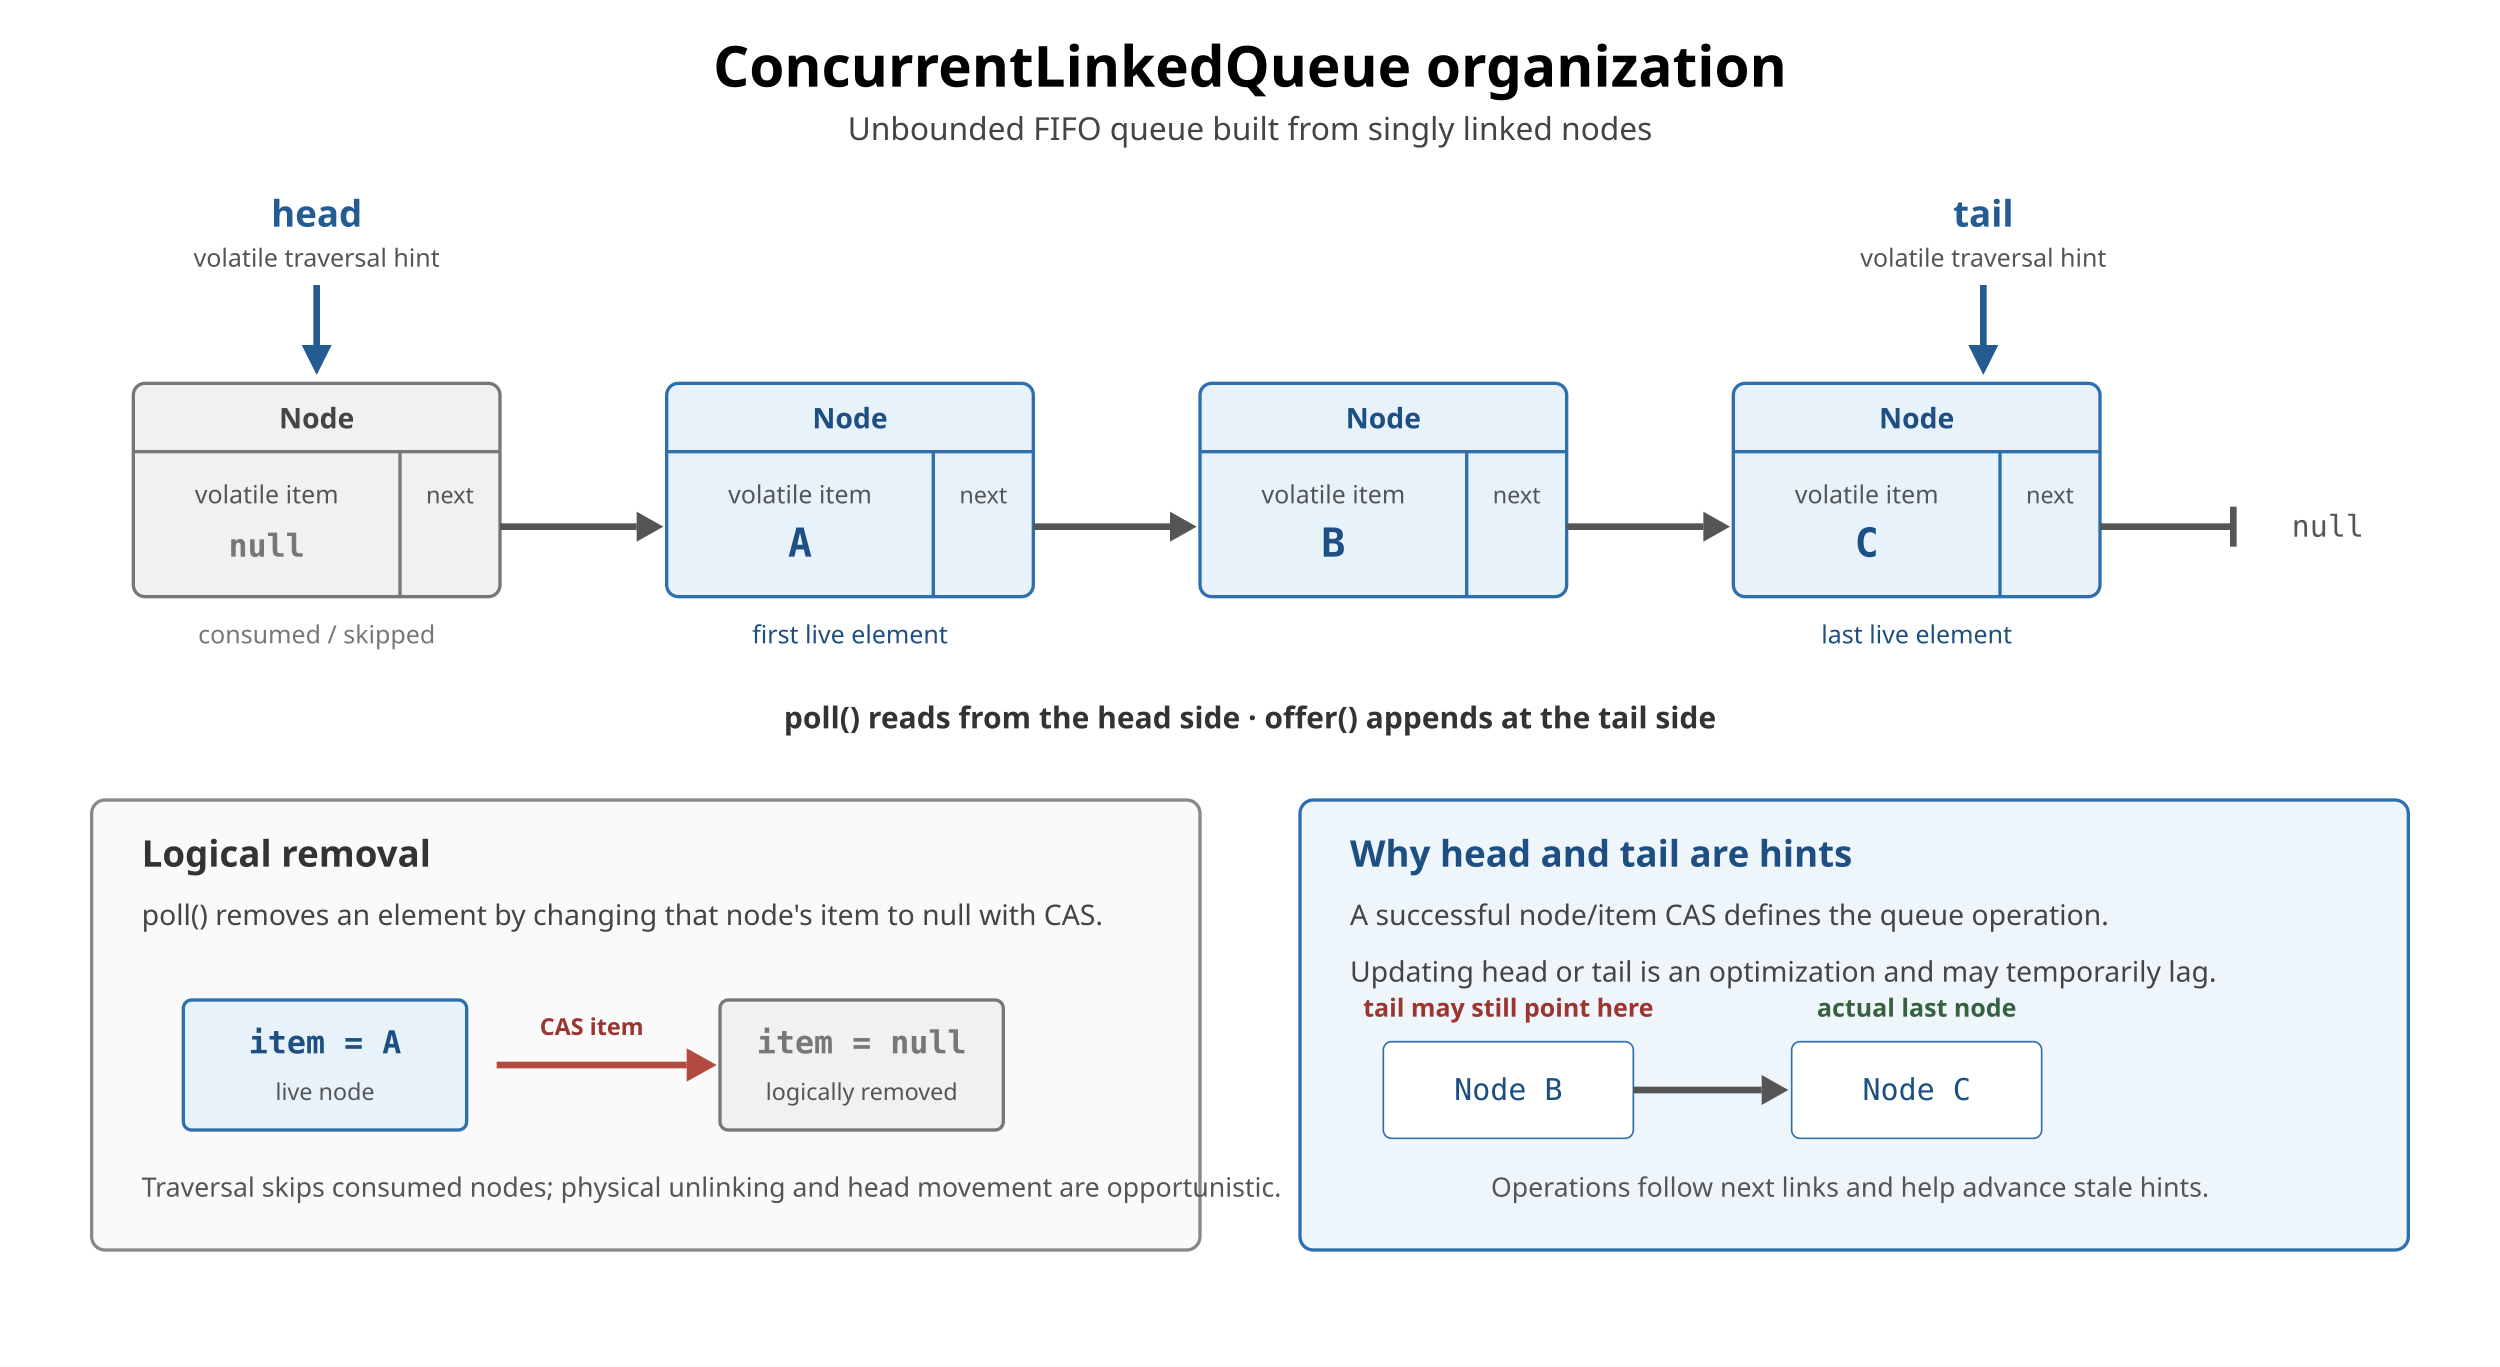
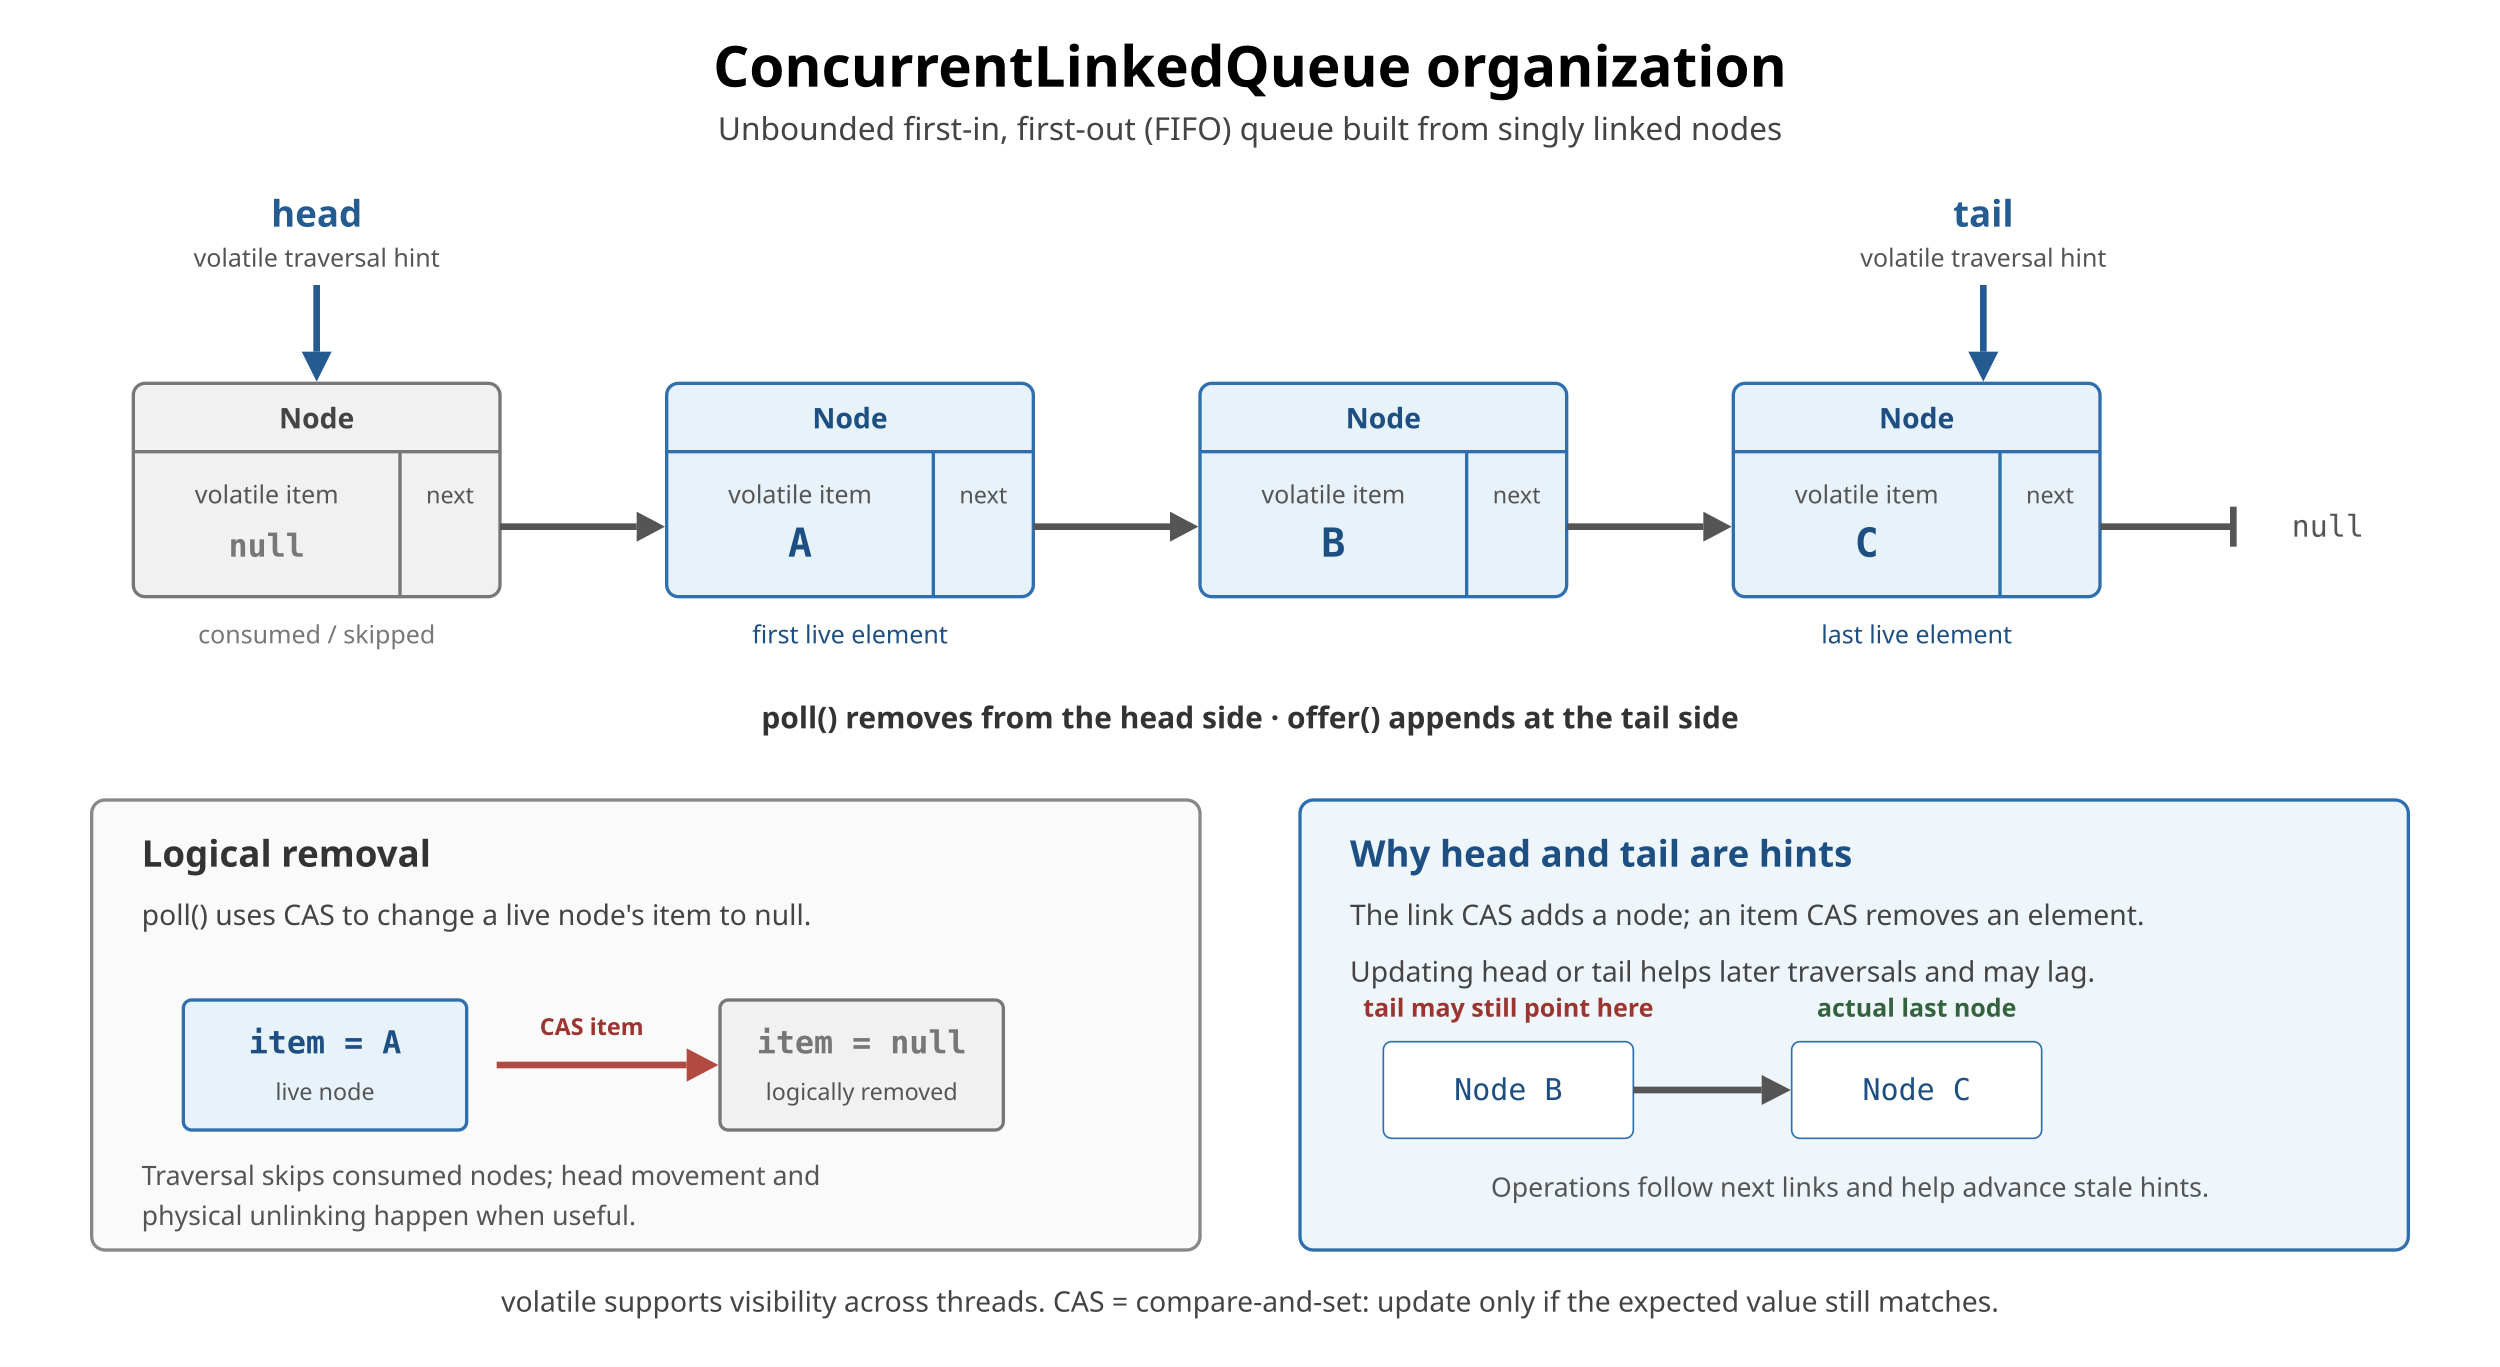
<svg xmlns="http://www.w3.org/2000/svg" width="1500" height="820" viewBox="0 0 1500 820" role="img" aria-labelledby="title description">
  <rect width="1500" height="820" fill="white" />
  <text x="750" y="52" text-anchor="middle" font-family="sans-serif" font-size="34" font-weight="bold" fill="black">ConcurrentLinkedQueue organization</text>
-   <text x="750" y="84" text-anchor="middle" font-family="sans-serif" font-size="19" fill="#444">Unbounded FIFO queue built from singly linked nodes</text>
+   <text x="750" y="84" text-anchor="middle" font-family="sans-serif" font-size="19" fill="#444">Unbounded first-in, first-out (FIFO) queue built from singly linked nodes</text>
  <text x="190" y="136" text-anchor="middle" font-family="sans-serif" font-size="22" font-weight="bold" fill="#245b91">head</text>
  <text x="190" y="160" text-anchor="middle" font-family="sans-serif" font-size="15" fill="#555">volatile traversal hint</text>
-   <path d="M190 171V207" fill="none" stroke="#245b91" stroke-width="4" />
-   <polygon points="190,225 181,207 199,207" fill="#245b91" />
+   <path data-connector="true" d="M190 171V211" fill="none" stroke="#245b91" stroke-width="4" />
+   <polygon points="190,229 181,211 199,211" fill="#245b91" />
  <text x="1190" y="136" text-anchor="middle" font-family="sans-serif" font-size="22" font-weight="bold" fill="#245b91">tail</text>
  <text x="1190" y="160" text-anchor="middle" font-family="sans-serif" font-size="15" fill="#555">volatile traversal hint</text>
-   <path d="M1190 171V207" fill="none" stroke="#245b91" stroke-width="4" />
-   <polygon points="1190,225 1181,207 1199,207" fill="#245b91" />
+   <path data-connector="true" d="M1190 171V211" fill="none" stroke="#245b91" stroke-width="4" />
+   <polygon points="1190,229 1181,211 1199,211" fill="#245b91" />
  <rect x="80" y="230" width="220" height="128" rx="7" fill="#f1f1f1" stroke="#777" stroke-width="2" />
  <line x1="80" y1="271" x2="300" y2="271" stroke="#777" stroke-width="2" />
  <line x1="240" y1="271" x2="240" y2="358" stroke="#777" stroke-width="2" />
  <text x="190" y="257" text-anchor="middle" font-family="sans-serif" font-size="17" font-weight="bold" fill="#444">Node</text>
  <text x="160" y="302" text-anchor="middle" font-family="sans-serif" font-size="15" fill="#555">volatile item</text>
  <text x="160" y="334" text-anchor="middle" font-family="monospace" font-size="19" font-weight="bold" fill="#777">null</text>
  <text x="270" y="302" text-anchor="middle" font-family="sans-serif" font-size="14" fill="#555">next</text>
  <text x="190" y="386" text-anchor="middle" font-family="sans-serif" font-size="15" fill="#777">consumed / skipped</text>
  <rect x="400" y="230" width="220" height="128" rx="7" fill="#e8f2fb" stroke="#2f6fad" stroke-width="2" />
  <line x1="400" y1="271" x2="620" y2="271" stroke="#2f6fad" stroke-width="2" />
  <line x1="560" y1="271" x2="560" y2="358" stroke="#2f6fad" stroke-width="2" />
  <text x="510" y="257" text-anchor="middle" font-family="sans-serif" font-size="17" font-weight="bold" fill="#1d4f82">Node</text>
  <text x="480" y="302" text-anchor="middle" font-family="sans-serif" font-size="15" fill="#555">volatile item</text>
  <text x="480" y="334" text-anchor="middle" font-family="monospace" font-size="24" font-weight="bold" fill="#1d4f82">A</text>
  <text x="590" y="302" text-anchor="middle" font-family="sans-serif" font-size="14" fill="#555">next</text>
  <text x="510" y="386" text-anchor="middle" font-family="sans-serif" font-size="15" fill="#1d4f82">first live element</text>
  <rect x="720" y="230" width="220" height="128" rx="7" fill="#e8f2fb" stroke="#2f6fad" stroke-width="2" />
  <line x1="720" y1="271" x2="940" y2="271" stroke="#2f6fad" stroke-width="2" />
  <line x1="880" y1="271" x2="880" y2="358" stroke="#2f6fad" stroke-width="2" />
  <text x="830" y="257" text-anchor="middle" font-family="sans-serif" font-size="17" font-weight="bold" fill="#1d4f82">Node</text>
  <text x="800" y="302" text-anchor="middle" font-family="sans-serif" font-size="15" fill="#555">volatile item</text>
  <text x="800" y="334" text-anchor="middle" font-family="monospace" font-size="24" font-weight="bold" fill="#1d4f82">B</text>
  <text x="910" y="302" text-anchor="middle" font-family="sans-serif" font-size="14" fill="#555">next</text>
  <rect x="1040" y="230" width="220" height="128" rx="7" fill="#e8f2fb" stroke="#2f6fad" stroke-width="2" />
  <line x1="1040" y1="271" x2="1260" y2="271" stroke="#2f6fad" stroke-width="2" />
  <line x1="1200" y1="271" x2="1200" y2="358" stroke="#2f6fad" stroke-width="2" />
  <text x="1150" y="257" text-anchor="middle" font-family="sans-serif" font-size="17" font-weight="bold" fill="#1d4f82">Node</text>
  <text x="1120" y="302" text-anchor="middle" font-family="sans-serif" font-size="15" fill="#555">volatile item</text>
  <text x="1120" y="334" text-anchor="middle" font-family="monospace" font-size="24" font-weight="bold" fill="#1d4f82">C</text>
  <text x="1230" y="302" text-anchor="middle" font-family="sans-serif" font-size="14" fill="#555">next</text>
  <text x="1150" y="386" text-anchor="middle" font-family="sans-serif" font-size="15" fill="#1d4f82">last live element</text>
-   <path d="M300 316H382" fill="none" stroke="#555" stroke-width="4" />
-   <polygon points="398,316 382,307 382,325" fill="#555" />
-   <path d="M620 316H702" fill="none" stroke="#555" stroke-width="4" />
-   <polygon points="718,316 702,307 702,325" fill="#555" />
-   <path d="M940 316H1022" fill="none" stroke="#555" stroke-width="4" />
-   <polygon points="1038,316 1022,307 1022,325" fill="#555" />
-   <path d="M1260 316H1340" fill="none" stroke="#555" stroke-width="4" />
+   <path data-connector="true" d="M300 316H382" fill="none" stroke="#555" stroke-width="4" />
+   <polygon points="399,316 382,307 382,325" fill="#555" />
+   <path data-connector="true" d="M620 316H702" fill="none" stroke="#555" stroke-width="4" />
+   <polygon points="719,316 702,307 702,325" fill="#555" />
+   <path data-connector="true" d="M940 316H1022" fill="none" stroke="#555" stroke-width="4" />
+   <polygon points="1039,316 1022,307 1022,325" fill="#555" />
+   <path data-connector="true" d="M1260 316H1340" fill="none" stroke="#555" stroke-width="4" />
  <line x1="1340" y1="304" x2="1340" y2="328" stroke="#555" stroke-width="4" />
  <text x="1375" y="322" font-family="monospace" font-size="18" fill="#555">null</text>
-   <text x="750" y="437" text-anchor="middle" font-family="sans-serif" font-size="18" font-weight="bold" fill="#333">poll() reads from the head side · offer() appends at the tail side</text>
+   <text x="750" y="437" text-anchor="middle" font-family="sans-serif" font-size="18" font-weight="bold" fill="#333">poll() removes from the head side · offer() appends at the tail side</text>
  <rect x="55" y="480" width="665" height="270" rx="8" fill="#fafafa" stroke="#888" stroke-width="2" />
  <text x="85" y="520" font-family="sans-serif" font-size="22" font-weight="bold" fill="#333">Logical removal</text>
-   <text x="85" y="555" font-family="sans-serif" font-size="17" fill="#444">poll() removes an element by changing that node's item to null with CAS.</text>
+   <text x="85" y="555" font-family="sans-serif" font-size="17" fill="#444">poll() uses CAS to change a live node's item to null.</text>
  <rect x="110" y="600" width="170" height="78" rx="5" fill="#e8f2fb" stroke="#2f6fad" stroke-width="2" />
  <text x="195" y="632" text-anchor="middle" font-family="monospace" font-size="19" font-weight="bold" fill="#1d4f82">item = A</text>
  <text x="195" y="660" text-anchor="middle" font-family="sans-serif" font-size="14" fill="#555">live node</text>
-   <path d="M298 639H412" fill="none" stroke="#b34a42" stroke-width="4" />
-   <polygon points="430,639 412,629 412,649" fill="#b34a42" />
+   <path data-connector="true" d="M298 639H412" fill="none" stroke="#b34a42" stroke-width="4" />
+   <polygon points="431,639 412,629 412,649" fill="#b34a42" />
  <text x="355" y="621" text-anchor="middle" font-family="sans-serif" font-size="14" font-weight="bold" fill="#9b352f">CAS item</text>
  <rect x="432" y="600" width="170" height="78" rx="5" fill="#f1f1f1" stroke="#777" stroke-width="2" />
  <text x="517" y="632" text-anchor="middle" font-family="monospace" font-size="19" font-weight="bold" fill="#777">item = null</text>
  <text x="517" y="660" text-anchor="middle" font-family="sans-serif" font-size="14" fill="#555">logically removed</text>
-   <text x="85" y="718" font-family="sans-serif" font-size="16" fill="#555">Traversal skips consumed nodes; physical unlinking and head movement are opportunistic.</text>
+   <text x="85" y="711" font-family="sans-serif" font-size="16" fill="#555">Traversal skips consumed nodes; head movement and</text>
+   <text x="85" y="735" font-family="sans-serif" font-size="16" fill="#555">physical unlinking happen when useful.</text>
  <rect x="780" y="480" width="665" height="270" rx="8" fill="#eef6fc" stroke="#2f6fad" stroke-width="2" />
  <text x="810" y="520" font-family="sans-serif" font-size="22" font-weight="bold" fill="#1d4f82">Why head and tail are hints</text>
-   <text x="810" y="555" font-family="sans-serif" font-size="17" fill="#444">A successful node/item CAS defines the queue operation.</text>
-   <text x="810" y="589" font-family="sans-serif" font-size="17" fill="#444">Updating head or tail is an optimization and may temporarily lag.</text>
+   <text x="810" y="555" font-family="sans-serif" font-size="17" fill="#444">The link CAS adds a node; an item CAS removes an element.</text>
+   <text x="810" y="589" font-family="sans-serif" font-size="17" fill="#444">Updating head or tail helps later traversals and may lag.</text>
  <rect x="830" y="625" width="150" height="58" rx="5" fill="white" stroke="#2f6fad" />
  <rect x="1075" y="625" width="150" height="58" rx="5" fill="white" stroke="#2f6fad" />
  <text x="905" y="660" text-anchor="middle" font-family="monospace" font-size="18" fill="#1d4f82">Node B</text>
  <text x="1150" y="660" text-anchor="middle" font-family="monospace" font-size="18" fill="#1d4f82">Node C</text>
-   <path d="M980 654H1057" fill="none" stroke="#555" stroke-width="4" />
-   <polygon points="1073,654 1057,645 1057,663" fill="#555" />
+   <path data-connector="true" d="M980 654H1057" fill="none" stroke="#555" stroke-width="4" />
+   <polygon points="1074.5,654 1057,645 1057,663" fill="#555" />
  <text x="905" y="610" text-anchor="middle" font-family="sans-serif" font-size="15" font-weight="bold" fill="#9b352f">tail may still point here</text>
  <text x="1150" y="610" text-anchor="middle" font-family="sans-serif" font-size="15" font-weight="bold" fill="#35623e">actual last node</text>
  <text x="1110" y="718" text-anchor="middle" font-family="sans-serif" font-size="16" fill="#555">Operations follow next links and help advance stale hints.</text>
+   <text x="750" y="787" text-anchor="middle" font-family="sans-serif" font-size="17" fill="#444">volatile supports visibility across threads. CAS = compare-and-set: update only if the expected value still matches.</text>
</svg>
